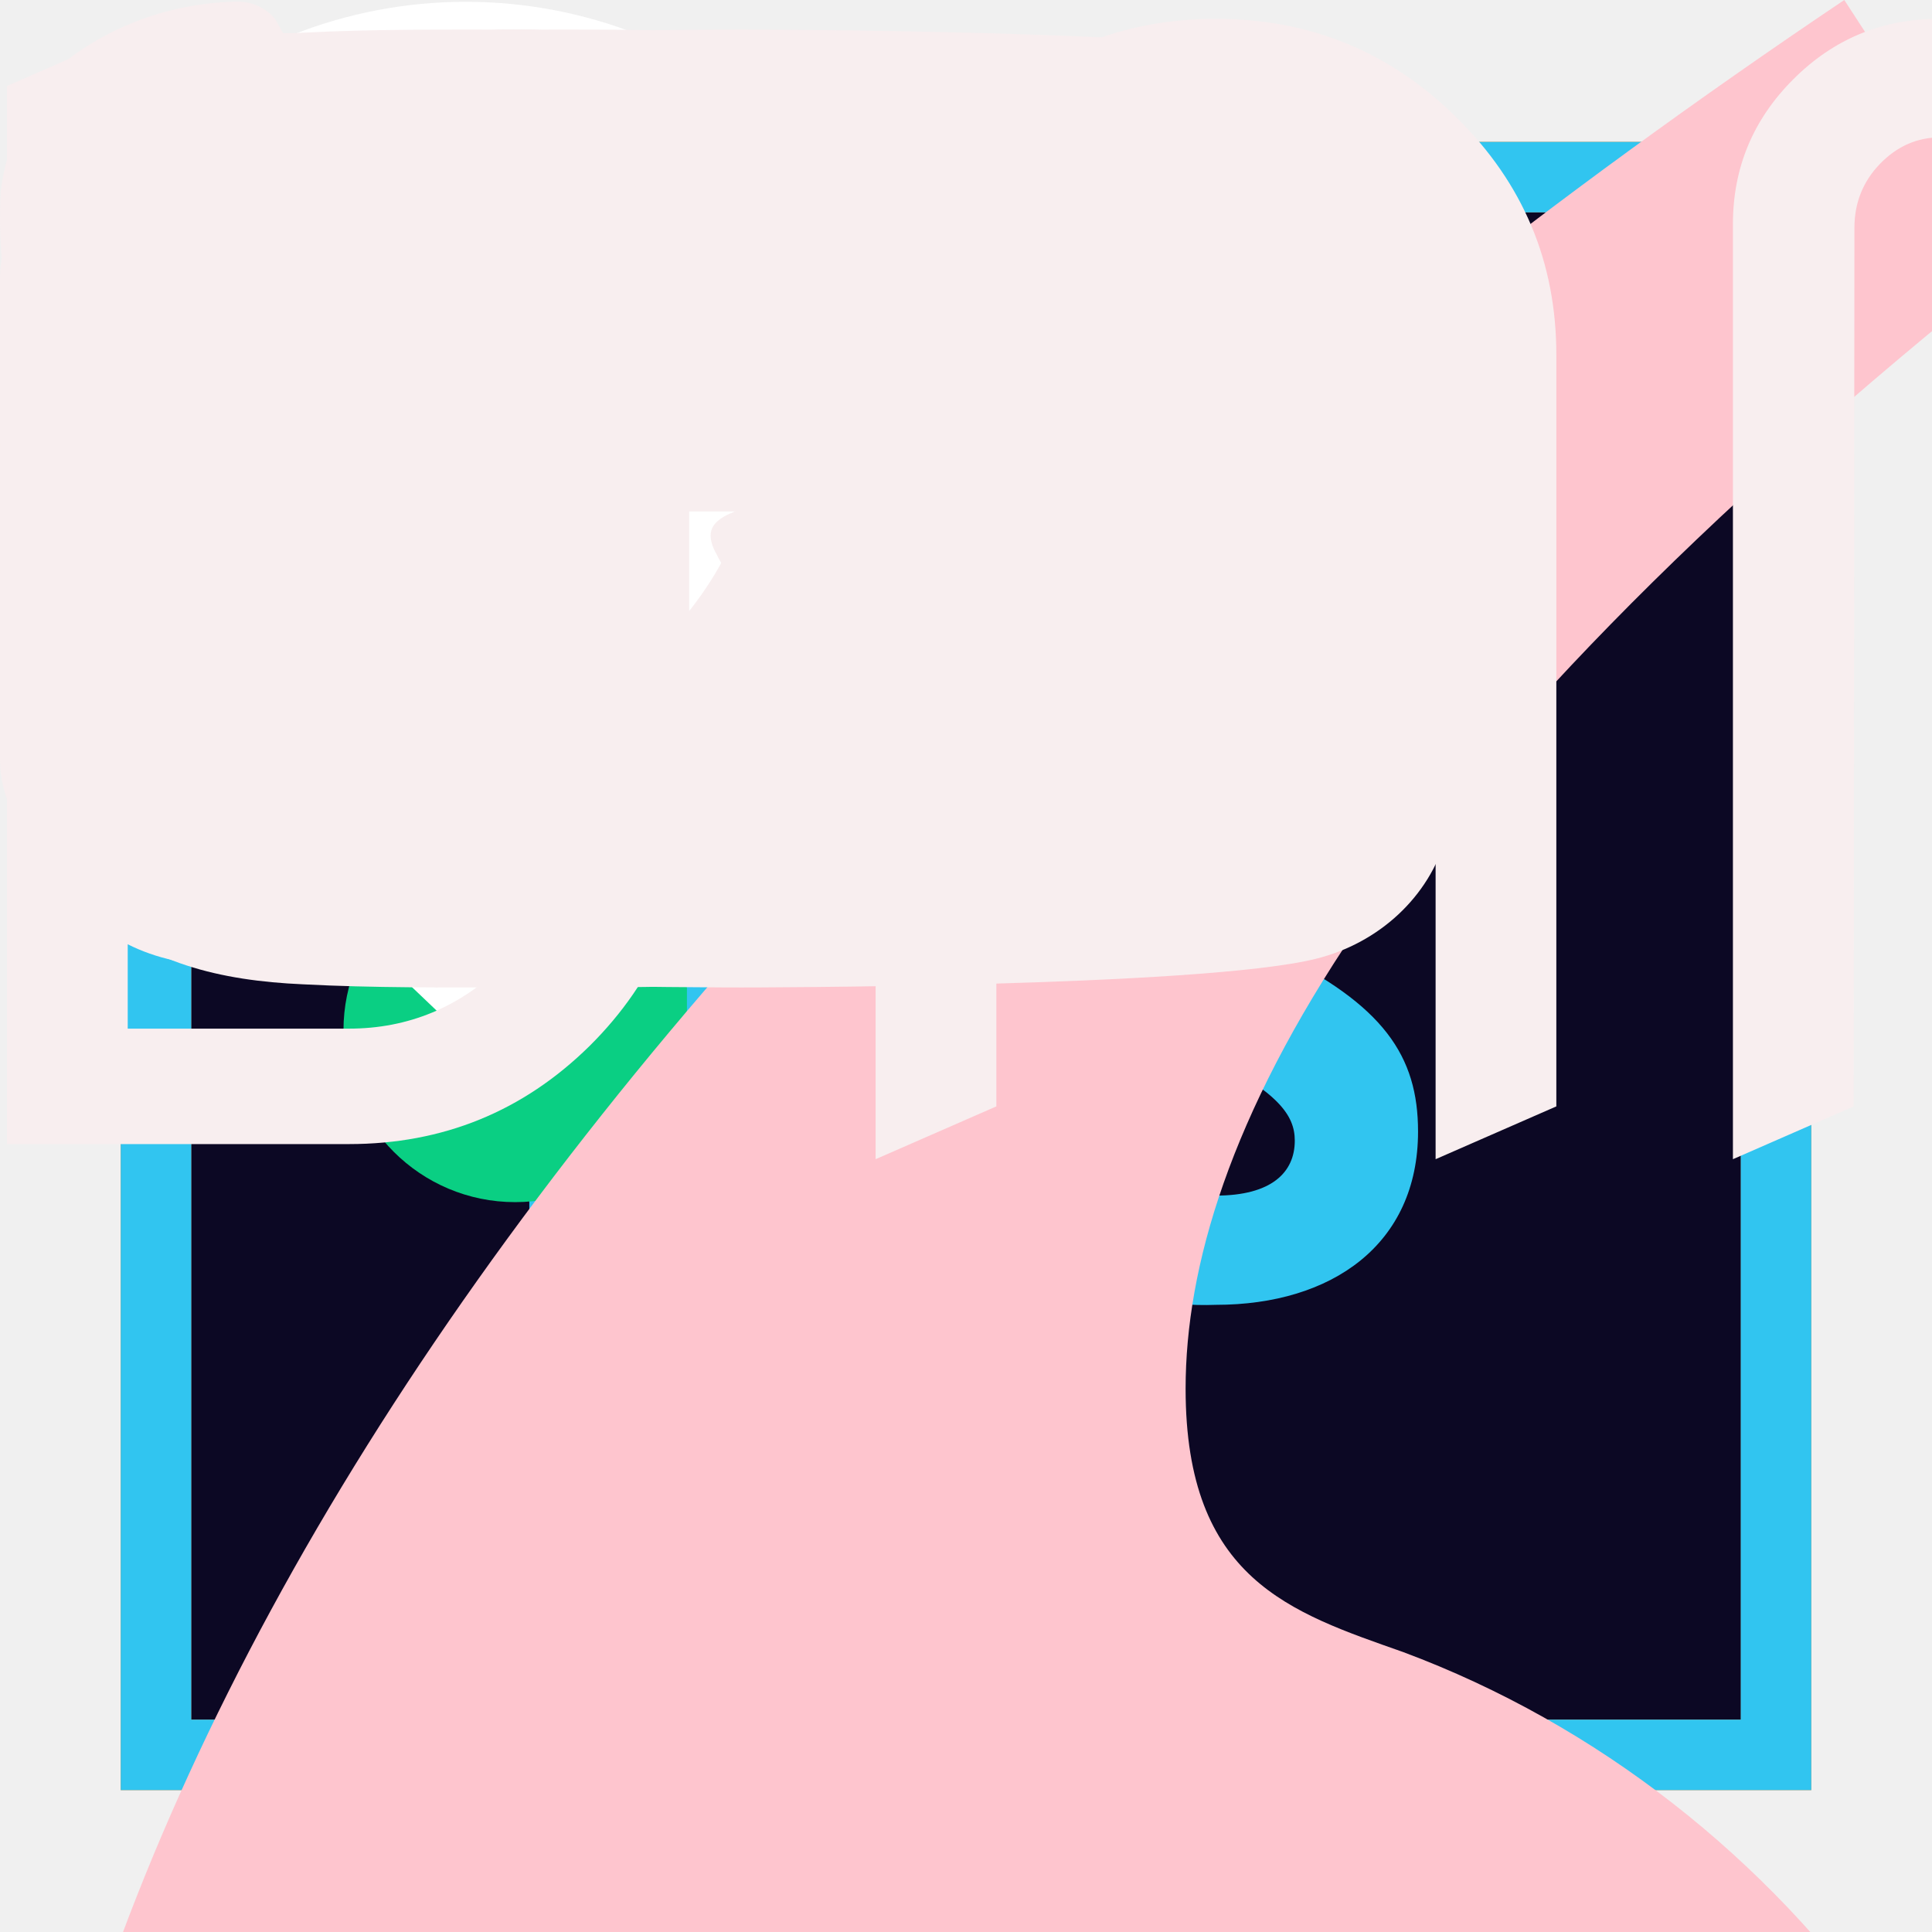
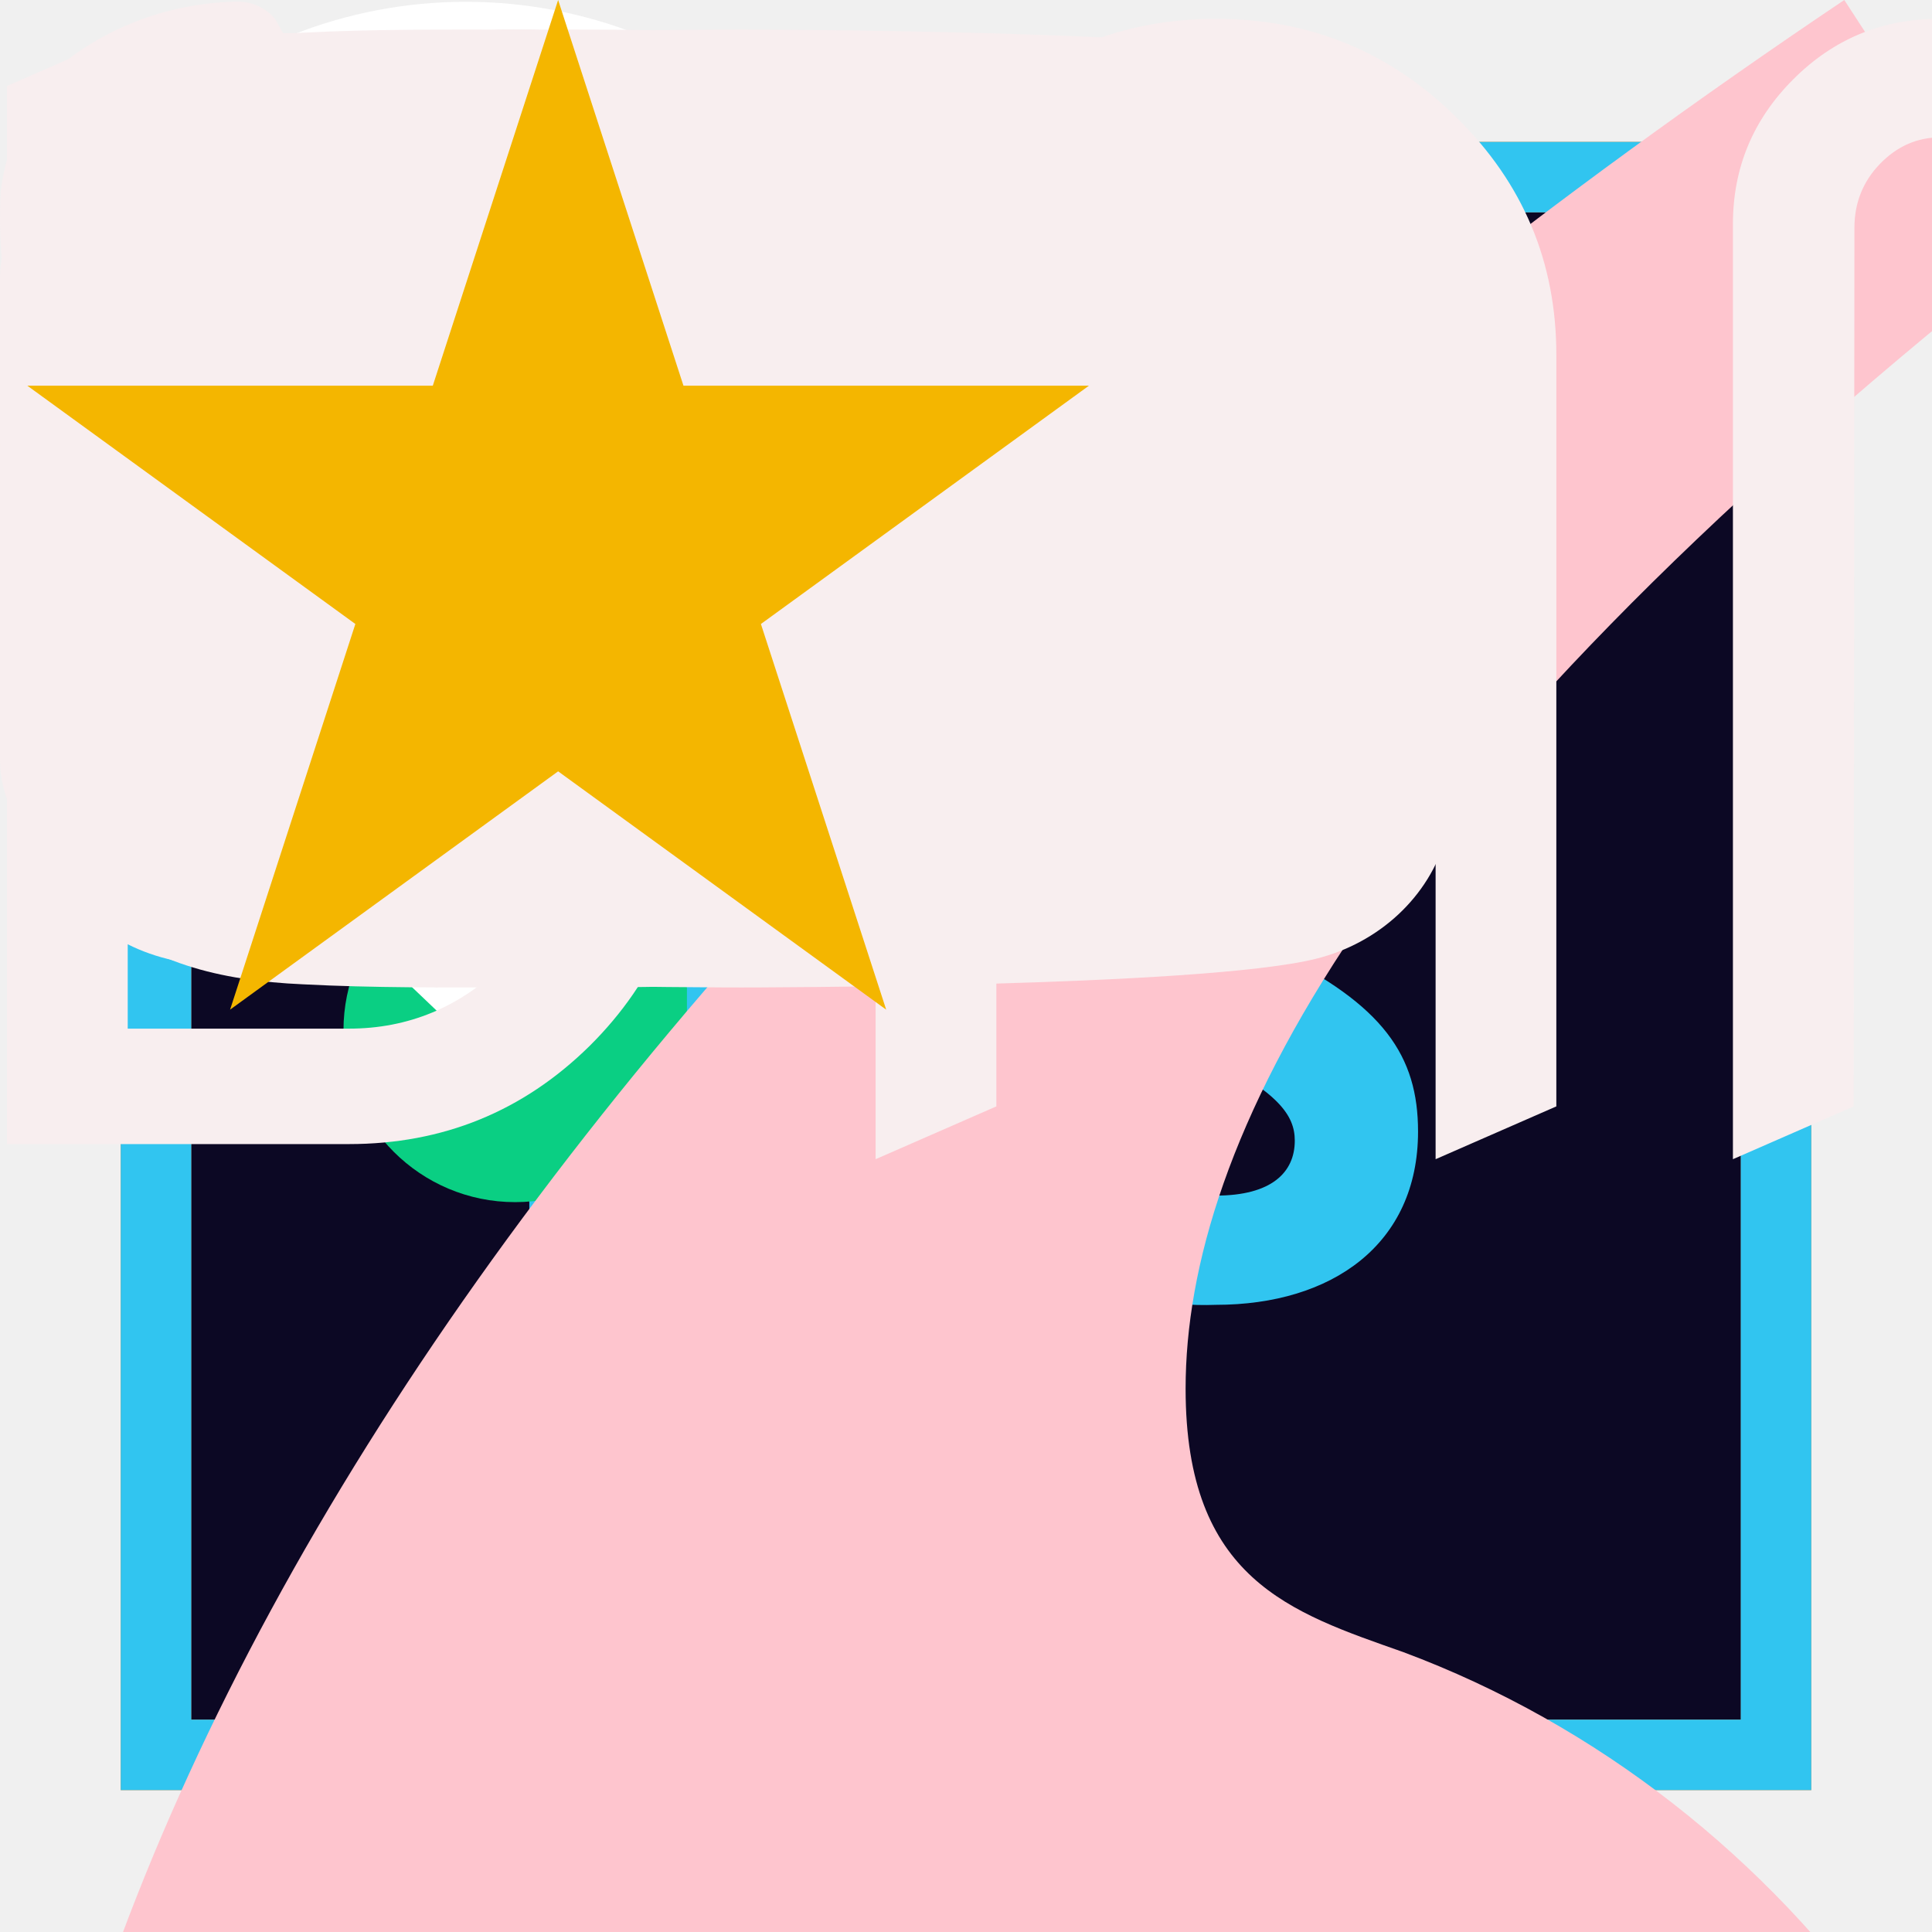
<svg xmlns="http://www.w3.org/2000/svg" width="45" height="45" viewBox="0 0 45 45" fill="none">
  <g id="ai">
    <path d="M4.457 4.946H40.549V40.054H4.457V4.946Z" fill="#1C0A00" />
    <path d="M4.456 4.946H40.549V40.054H4.456V4.946ZM2.812 41.695H42.188V3.305H2.812V41.695ZM28.603 16.988C28.603 16.857 28.652 16.791 28.8 16.791H31.376C31.507 16.791 31.573 16.84 31.573 16.988V29.932C31.573 30.063 31.541 30.129 31.376 30.129H28.835C28.671 30.129 28.621 30.047 28.621 29.915V16.988H28.605H28.603ZM28.423 13.264C28.423 12.82 28.599 12.394 28.913 12.081C29.227 11.767 29.653 11.59 30.097 11.59C30.54 11.59 30.966 11.767 31.28 12.081C31.594 12.394 31.77 12.82 31.77 13.264C31.786 13.491 31.753 13.718 31.672 13.931C31.592 14.143 31.466 14.336 31.304 14.495C31.142 14.654 30.947 14.776 30.733 14.852C30.519 14.929 30.291 14.958 30.064 14.937C29.842 14.951 29.62 14.917 29.413 14.837C29.205 14.758 29.017 14.634 28.862 14.476C28.707 14.317 28.587 14.126 28.512 13.917C28.437 13.708 28.407 13.485 28.426 13.264H28.423ZM21.04 22.386C20.581 20.558 19.493 16.595 19.088 14.676H19.056C18.712 16.595 17.843 19.844 17.153 22.386H21.04ZM16.48 25.044L15.183 29.966C15.151 30.097 15.102 30.13 14.937 30.13H12.528C12.364 30.13 12.331 30.081 12.364 29.884L17.023 13.572C17.136 13.127 17.191 12.669 17.187 12.21C17.187 12.095 17.236 12.046 17.318 12.046H20.763C20.879 12.046 20.928 12.078 20.96 12.21L26.177 29.912C26.21 30.043 26.177 30.126 26.047 30.126H23.323C23.192 30.126 23.109 30.094 23.077 29.985L21.731 25.047H16.481L16.48 25.044Z" fill="#FF7F18" />
  </g>
  <g id="ps">
    <path d="M4.454 4.946H40.546V40.054H4.454V4.946Z" fill="#0C0824" />
    <path d="M4.454 4.946H40.546V40.054H4.454V4.946ZM2.812 41.695H42.188V3.305H2.812V41.695ZM29.358 19.055C28.062 19.055 27.619 19.711 27.619 20.253C27.619 20.843 27.914 21.254 29.654 22.155C32.23 23.403 33.029 24.599 33.029 26.356C33.029 28.981 31.027 30.392 28.32 30.392C27.159 30.435 26.004 30.194 24.957 29.689C24.841 29.64 24.826 29.558 24.826 29.426V27.011C24.826 26.847 24.907 26.797 25.023 26.881C26.006 27.513 27.151 27.849 28.32 27.848C29.617 27.848 30.158 27.307 30.158 26.568C30.158 25.978 29.782 25.453 28.124 24.599C25.793 23.484 24.826 22.349 24.826 20.465C24.826 18.349 26.483 16.594 29.354 16.594C30.354 16.551 31.352 16.707 32.29 17.054C32.344 17.089 32.388 17.137 32.417 17.195C32.446 17.253 32.459 17.317 32.455 17.381V19.631C32.455 19.762 32.373 19.845 32.209 19.796C31.341 19.296 30.355 19.041 29.354 19.058L29.358 19.055ZM15.248 21.007C15.625 21.039 15.92 21.039 16.577 21.039C18.496 21.039 20.301 20.367 20.301 17.758C20.301 15.674 19.004 14.625 16.823 14.625C16.166 14.625 15.543 14.657 15.248 14.674V21.007ZM12.327 12.288C12.327 12.172 12.556 12.091 12.689 12.091C14.099 12.033 15.51 12.006 16.921 12.009C21.466 12.009 23.238 14.503 23.238 17.686C23.238 21.853 20.219 23.642 16.512 23.642C15.889 23.642 15.675 23.61 15.232 23.61V29.91C15.232 30.04 15.183 30.106 15.036 30.106H12.525C12.395 30.106 12.329 30.057 12.329 29.91V12.295L12.327 12.288Z" fill="#31C5F0" />
  </g>
  <g id="figma">
    <path fill-rule="evenodd" clip-rule="evenodd" d="M16 16C16 13.791 17.791 12 20 12C22.209 12 24 13.791 24 16C24 18.209 22.209 20 20 20C17.791 20 16 18.209 16 16Z" fill="#1ABCFE" />
    <path fill-rule="evenodd" clip-rule="evenodd" d="M8 24C8 21.791 9.791 20 12 20H16V24C16 26.209 14.209 28 12 28C9.791 28 8 26.209 8 24Z" fill="#0ACF83" />
    <path fill-rule="evenodd" clip-rule="evenodd" d="M16 4V12H20C22.209 12 24 10.209 24 8C24 5.791 22.209 4 20 4H16Z" fill="#FF7262" />
    <path fill-rule="evenodd" clip-rule="evenodd" d="M8 8C8 10.209 9.791 12 12 12H16V4H12C9.791 4 8 5.791 8 8Z" fill="#F24E1E" />
    <path fill-rule="evenodd" clip-rule="evenodd" d="M8 16C8 18.209 9.791 20 12 20H16V12H12C9.791 12 8 13.791 8 16Z" fill="#A259FF" />
  </g>
  <g id="quotes">
    <path d="M46.946 6.132L42.957 0C15.342 18.549 0 41.084 0 59.633C0 77.569 13.194 86 24.393 86C38.508 86 48.48 74.043 48.48 61.472C48.48 50.895 41.729 41.85 32.678 38.478C30.07 37.558 27.615 36.791 27.615 32.346C27.615 26.674 31.757 18.242 46.946 6.132ZM107.852 6.132L103.863 0C76.555 18.549 60.907 41.084 60.907 59.633C60.907 77.569 74.407 86 85.607 86C99.874 86 110 74.043 110 61.472C110 50.895 103.096 41.85 93.738 38.478C91.13 37.558 88.829 36.791 88.829 32.346C88.829 26.674 93.124 18.242 107.852 6.132Z" fill="#FEC5CE" />
  </g>
  <g id="messages">
    <path fill-rule="evenodd" clip-rule="evenodd" d="M20.868 6.474H2.981L11.924 13.489L20.868 6.474ZM0 6.474C0.002 5.73 0.317 5.018 0.876 4.492C1.434 3.967 2.191 3.67 2.981 3.668L20.868 3.668C21.658 3.67 22.415 3.967 22.973 4.492C23.532 5.018 23.847 5.73 23.849 6.474V17.698C23.847 18.441 23.532 19.154 22.973 19.68C22.415 20.205 21.658 20.502 20.868 20.504H2.981C2.191 20.502 1.434 20.205 0.876 19.68C0.317 19.154 0.002 18.441 0 17.698L0 6.474Z" fill="#F8EEEF" />
  </g>
  <g id="phone">
    <path d="M13.858 16.073L16.417 13.867C16.501 13.791 16.602 13.734 16.712 13.699C16.823 13.665 16.94 13.653 17.056 13.667L17.482 13.867L23.444 16.473C23.87 16.674 23.87 16.874 23.87 17.275C23.857 17.953 23.699 18.621 23.407 19.241C23.115 19.86 22.695 20.419 22.17 20.883C21.578 21.42 20.876 21.838 20.108 22.113C19.339 22.388 18.52 22.514 17.698 22.483C15.62 22.471 13.575 21.99 11.736 21.08C9.568 19.998 7.56 18.651 5.766 17.075C4.581 15.686 3.513 14.212 2.572 12.665C1.727 11.257 1.015 9.781 0.443 8.256C0.091 7.015 -0.052 5.73 0.017 4.448C0.157 3.321 0.68 2.267 1.508 1.442C2.646 0.553 4.074 0.057 5.553 0.038C5.718 0.041 5.88 0.078 6.027 0.148C6.175 0.217 6.304 0.317 6.405 0.439L9.599 6.051C9.621 6.203 9.696 6.344 9.812 6.452C9.826 6.561 9.815 6.671 9.778 6.775C9.741 6.88 9.68 6.975 9.599 7.054L6.831 9.459C6.725 9.606 6.668 9.781 6.668 9.96C6.668 10.138 6.725 10.313 6.831 10.461C7.561 11.611 8.417 12.686 9.386 13.668C10.424 14.644 11.566 15.517 12.793 16.273C13.217 16.474 13.645 16.474 13.858 16.073Z" fill="#F8EEEF" />
  </g>
  <g id="location">
    <path fill-rule="evenodd" clip-rule="evenodd" d="M10.849 14.406C11.43 14.407 12.005 14.298 12.542 14.087C13.078 13.876 13.566 13.565 13.976 13.174C14.387 12.783 14.713 12.318 14.934 11.807C15.156 11.295 15.27 10.747 15.269 10.194C15.277 9.06 14.819 7.968 13.993 7.153C13.167 6.337 12.038 5.862 10.849 5.83C10.269 5.829 9.694 5.937 9.157 6.149C8.62 6.36 8.132 6.67 7.722 7.062C7.311 7.453 6.985 7.918 6.764 8.429C6.542 8.941 6.428 9.489 6.429 10.043C6.448 11.168 6.915 12.245 7.736 13.056C8.557 13.866 9.67 14.348 10.849 14.406ZM3.43 2.971C5.398 1.095 8.067 0.042 10.849 0.042C13.632 0.042 16.301 1.096 18.268 2.971C20.236 4.847 21.341 7.391 21.341 10.043C21.341 12.695 20.235 15.239 18.268 17.114L10.849 24.187L3.43 17.114C1.53 15.206 0.47 12.674 0.47 10.043C0.47 7.411 1.53 4.88 3.43 2.971Z" fill="white" />
  </g>
  <g id="twitter">
    <path d="M12 0.689C5.373 0.689 0 5.684 0 11.844C0 18.005 5.373 23 12 23C18.627 23 24 18.005 24 11.844C24 5.684 18.627 0.689 12 0.689ZM17.767 9.098C17.775 9.215 17.775 9.337 17.775 9.456C17.775 13.112 14.78 17.322 9.308 17.322C7.621 17.322 6.056 16.867 4.738 16.082C4.979 16.107 5.21 16.117 5.456 16.117C6.849 16.117 8.129 15.679 9.15 14.937C7.843 14.912 6.745 14.115 6.37 13.02C6.828 13.082 7.24 13.082 7.712 12.97C7.039 12.843 6.434 12.503 6 12.008C5.565 11.513 5.329 10.894 5.33 10.256V10.221C5.724 10.427 6.188 10.554 6.672 10.572C6.265 10.319 5.931 9.977 5.699 9.576C5.468 9.175 5.347 8.726 5.346 8.271C5.346 7.756 5.491 7.285 5.751 6.877C6.498 7.732 7.43 8.431 8.487 8.929C9.544 9.427 10.701 9.713 11.885 9.768C11.464 7.888 12.975 6.366 14.791 6.366C15.648 6.366 16.42 6.7 16.963 7.238C17.636 7.121 18.279 6.887 18.852 6.573C18.63 7.213 18.163 7.753 17.545 8.094C18.145 8.035 18.723 7.88 19.259 7.664C18.855 8.216 18.348 8.707 17.767 9.098Z" fill="#F8EEEF" />
  </g>
  <g id="instagram">
    <path d="M11.997 8.124C9.794 8.124 7.995 9.796 7.995 11.844C7.995 13.893 9.794 15.564 11.997 15.564C14.2 15.564 15.999 13.893 15.999 11.844C15.999 9.796 14.2 8.124 11.997 8.124ZM23.999 11.844C23.999 10.304 24.014 8.777 23.921 7.24C23.828 5.454 23.39 3.868 21.985 2.562C20.577 1.254 18.875 0.849 16.953 0.762C15.296 0.676 13.654 0.69 12 0.69C10.343 0.69 8.701 0.676 7.047 0.762C5.125 0.849 3.42 1.256 2.015 2.562C0.607 3.871 0.172 5.454 0.079 7.24C-0.014 8.78 0.001 10.307 0.001 11.844C0.001 13.382 -0.014 14.911 0.079 16.449C0.172 18.235 0.61 19.82 2.015 21.126C3.423 22.435 5.125 22.84 7.047 22.926C8.704 23.013 10.346 22.999 12 22.999C13.657 22.999 15.299 23.013 16.953 22.926C18.875 22.84 20.58 22.432 21.985 21.126C23.393 19.817 23.828 18.235 23.921 16.449C24.017 14.911 23.999 13.385 23.999 11.844ZM11.997 17.568C8.59 17.568 5.84 15.012 5.84 11.844C5.84 8.677 8.59 6.121 11.997 6.121C15.404 6.121 18.154 8.677 18.154 11.844C18.154 15.012 15.404 17.568 11.997 17.568ZM18.406 7.223C17.611 7.223 16.968 6.626 16.968 5.886C16.968 5.147 17.611 4.549 18.406 4.549C19.202 4.549 19.844 5.147 19.844 5.886C19.845 6.062 19.808 6.236 19.735 6.398C19.663 6.56 19.557 6.708 19.424 6.832C19.29 6.956 19.131 7.054 18.957 7.122C18.782 7.189 18.595 7.223 18.406 7.223Z" fill="#F8EEEF" />
  </g>
  <g id="bell">
    <path d="M12.001 0.689C5.371 0.689 0 5.682 0 11.844C0 18.007 5.371 23 12.001 23C18.63 23 24 18.007 24 11.844C24 5.682 18.63 0.689 12.001 0.689ZM20.202 15.933C20.033 16.297 19.326 16.563 18.034 16.752C17.967 16.837 17.913 17.192 17.826 17.467C17.773 17.633 17.647 17.732 17.434 17.732H17.425C17.125 17.732 16.805 17.602 16.176 17.602C15.325 17.602 15.03 17.782 14.367 18.218C13.665 18.681 12.992 19.077 11.986 19.037C10.97 19.109 10.118 18.533 9.639 18.218C8.971 17.782 8.681 17.602 7.83 17.602C7.225 17.602 6.842 17.741 6.581 17.741C6.32 17.741 6.218 17.593 6.18 17.471C6.092 17.197 6.039 16.837 5.971 16.752C5.304 16.657 3.804 16.414 3.77 15.789C3.76 15.627 3.881 15.483 4.055 15.456C6.296 15.114 7.302 12.978 7.346 12.888C7.346 12.883 7.35 12.879 7.355 12.874C7.476 12.649 7.5 12.46 7.433 12.312C7.268 11.957 6.567 11.831 6.271 11.718C5.507 11.439 5.4 11.116 5.449 10.895C5.526 10.513 6.146 10.274 6.509 10.432C6.794 10.558 7.05 10.621 7.268 10.621C7.428 10.621 7.534 10.585 7.588 10.558C7.52 9.483 7.36 7.949 7.771 7.09C8.86 4.827 11.163 4.647 11.841 4.647C11.87 4.647 12.136 4.643 12.165 4.643C13.844 4.643 15.455 5.443 16.244 7.085C16.655 7.944 16.496 9.474 16.428 10.553C16.481 10.58 16.568 10.612 16.704 10.616C16.912 10.607 17.149 10.544 17.415 10.427C17.609 10.342 17.88 10.355 18.073 10.427C18.378 10.531 18.572 10.733 18.576 10.963C18.581 11.255 18.3 11.507 17.744 11.709C17.676 11.736 17.594 11.759 17.507 11.786C17.192 11.88 16.713 12.02 16.588 12.303C16.52 12.451 16.549 12.64 16.665 12.865C16.67 12.87 16.67 12.874 16.675 12.879C16.718 12.969 17.725 15.105 19.965 15.447C20.159 15.492 20.309 15.695 20.202 15.933Z" fill="#F8EEEF" />
  </g>
  <g id="facebook">
    <path d="M24.149 11.913C24.149 5.713 18.741 0.689 12.075 0.689C5.405 0.689 0 5.713 0 11.913C0 17.514 4.414 22.158 10.188 23V15.159H7.122V11.914H10.188V9.44C10.188 6.627 11.988 5.074 14.747 5.074C16.068 5.074 17.452 5.293 17.452 5.293V8.055H15.927C14.429 8.055 13.961 8.921 13.961 9.809V11.913H17.31L16.772 15.158H13.961V22.999C19.731 22.158 24.149 17.514 24.149 11.913Z" fill="#F8EEEF" />
  </g>
  <g id="youtube">
    <path d="M33.676 4.174C33.481 3.499 33.099 2.884 32.568 2.389C32.037 1.895 31.375 1.539 30.65 1.357C27.978 0.689 17.27 0.689 17.27 0.689C17.27 0.689 6.562 0.689 3.89 1.353C3.164 1.535 2.502 1.891 1.971 2.385C1.44 2.88 1.058 3.495 0.864 4.171C0.149 6.657 0.149 11.844 0.149 11.844C0.149 11.844 0.149 17.031 0.864 19.514C1.257 20.886 2.419 21.966 3.89 22.332C6.562 23 17.27 23 17.27 23C17.27 23 27.978 23 30.65 22.332C32.125 21.966 33.283 20.886 33.676 19.514C34.391 17.031 34.391 11.844 34.391 11.844C34.391 11.844 34.391 6.657 33.676 4.174ZM13.869 16.605V7.084L22.735 11.809L13.869 16.605Z" fill="#F8EEEF" />
  </g>
  <g id="logo">
    <path d="M2.975 3.48V23.959H8.107H8.125C9.508 23.959 10.709 23.461 11.729 22.465C12.736 21.48 13.24 20.285 13.24 18.879V8.543C13.24 7.148 12.736 5.953 11.729 4.957C10.721 3.961 9.52 3.463 8.125 3.463H8.107L2.975 3.48ZM8.107 26.648H0.162V2.004L2.975 0.773H8.107H8.125C10.316 0.773 12.185 1.541 13.732 3.076C15.279 4.6 16.053 6.439 16.053 8.596V18.826C16.053 20.982 15.279 22.828 13.732 24.363C12.185 25.887 10.316 26.648 8.125 26.648H8.107ZM20.395 27V8.262C20.395 6.105 21.168 4.266 22.715 2.742C24.262 1.207 26.131 0.439 28.322 0.439C30.514 0.439 32.383 1.207 33.93 2.742C35.477 4.266 36.25 6.105 36.25 8.262V25.77L33.438 27V15.135H23.207V25.77L20.395 27ZM23.207 12.322H33.438V8.209C33.426 6.803 32.922 5.607 31.926 4.623C30.918 3.627 29.717 3.129 28.322 3.129C26.916 3.129 25.709 3.627 24.701 4.623C23.705 5.607 23.207 6.785 23.207 8.156V8.209V12.322ZM40.363 27V5.221C40.363 3.908 40.832 2.783 41.77 1.846C42.707 0.908 43.838 0.439 45.162 0.439C46.533 0.439 47.664 0.896 48.555 1.811C49.492 0.896 50.617 0.439 51.93 0.439C53.336 0.439 54.478 0.896 55.357 1.811C56.248 2.736 56.699 3.879 56.711 5.238V25.77L53.898 27L53.916 5.309C53.916 4.723 53.723 4.225 53.336 3.814C52.949 3.404 52.492 3.199 51.965 3.199C51.414 3.199 50.945 3.404 50.559 3.814C50.16 4.236 49.961 4.729 49.961 5.291V5.309L49.943 25.77L47.131 27L47.148 5.309C47.148 4.723 46.955 4.225 46.568 3.814C46.182 3.404 45.725 3.199 45.197 3.199C44.658 3.199 44.19 3.404 43.791 3.814C43.393 4.225 43.193 4.723 43.193 5.309L43.176 25.77L40.363 27ZM60.824 27V8.262C60.824 6.105 61.598 4.266 63.145 2.742C64.691 1.207 66.561 0.439 68.752 0.439C70.943 0.439 72.812 1.207 74.359 2.742C75.906 4.266 76.68 6.105 76.68 8.262V25.77L73.867 27V15.135H63.637V25.77L60.824 27ZM63.637 12.322H73.867V8.209C73.856 6.803 73.352 5.607 72.356 4.623C71.348 3.627 70.147 3.129 68.752 3.129C67.346 3.129 66.139 3.627 65.131 4.623C64.135 5.607 63.637 6.785 63.637 8.156V8.209V12.322ZM83.834 3.48V23.959H88.967H88.984C90.367 23.959 91.568 23.461 92.588 22.465C93.596 21.48 94.1 20.285 94.1 18.879V8.543C94.1 7.148 93.596 5.953 92.588 4.957C91.58 3.961 90.379 3.463 88.984 3.463H88.967L83.834 3.48ZM88.967 26.648H81.022V2.004L83.834 0.773H88.967H88.984C91.176 0.773 93.045 1.541 94.592 3.076C96.139 4.6 96.912 6.439 96.912 8.596V18.826C96.912 20.982 96.139 22.828 94.592 24.363C93.045 25.887 91.176 26.648 88.984 26.648H88.967ZM101.254 27V8.262C101.254 6.105 102.027 4.266 103.574 2.742C105.121 1.207 106.99 0.439 109.182 0.439C111.373 0.439 113.242 1.207 114.789 2.742C116.336 4.266 117.109 6.105 117.109 8.262V25.77L114.297 27V15.135H104.066V25.77L101.254 27ZM104.066 12.322H114.297V8.209C114.285 6.803 113.781 5.607 112.785 4.623C111.777 3.627 110.576 3.129 109.182 3.129C107.775 3.129 106.568 3.627 105.561 4.623C104.564 5.607 104.066 6.785 104.066 8.156V8.209V12.322ZM121.223 27V5.221C121.223 3.908 121.691 2.783 122.629 1.846C123.566 0.908 124.697 0.439 126.021 0.439C127.393 0.439 128.523 0.896 129.414 1.811C130.352 0.896 131.477 0.439 132.789 0.439C134.195 0.439 135.338 0.896 136.217 1.811C137.107 2.736 137.559 3.879 137.57 5.238V25.77L134.758 27L134.775 5.309C134.775 4.723 134.582 4.225 134.195 3.814C133.809 3.404 133.352 3.199 132.824 3.199C132.273 3.199 131.805 3.404 131.418 3.814C131.02 4.236 130.82 4.729 130.82 5.291V5.309L130.803 25.77L127.99 27L128.008 5.309C128.008 4.723 127.814 4.225 127.428 3.814C127.041 3.404 126.584 3.199 126.057 3.199C125.518 3.199 125.049 3.404 124.65 3.814C124.252 4.225 124.053 4.723 124.053 5.309L124.035 25.77L121.223 27ZM149.594 11.039C151.879 11.297 153.748 12.129 155.201 13.535C156.748 15.035 157.521 16.875 157.521 19.055V19.107C157.521 21.334 156.76 23.203 155.236 24.715C153.701 26.238 151.832 27 149.629 27C147.402 27 145.533 26.238 144.021 24.715C142.475 23.145 141.701 21.299 141.701 19.178V18.949L144.514 17.719V19.23C144.514 20.637 145.018 21.832 146.025 22.816C147.033 23.812 148.234 24.311 149.629 24.311C151.047 24.311 152.254 23.812 153.25 22.816C154.246 21.809 154.744 20.607 154.744 19.213C154.744 17.748 154.264 16.559 153.303 15.645C152.201 14.602 151 14.033 149.699 13.94C147.473 13.764 145.727 13.043 144.461 11.777C143.148 10.477 142.492 8.906 142.492 7.066C142.492 5.215 143.137 3.65 144.426 2.373C145.715 1.084 147.273 0.439 149.102 0.439C150.953 0.439 152.518 1.084 153.795 2.373C155.096 3.686 155.746 5.244 155.746 7.049V7.225L152.934 8.49V7.102C152.91 6.012 152.535 5.109 151.809 4.395C151.047 3.645 150.145 3.27 149.102 3.27C148.059 3.27 147.174 3.633 146.447 4.359C145.697 5.121 145.322 6.023 145.322 7.066C145.322 8.109 145.697 9.006 146.447 9.756C147.15 10.459 148.199 10.887 149.594 11.039Z" fill="#F8EEEF" />
  </g>
+   <g id="star">
+     <path d="M13 0L15.919 8.983H25.364L17.723 14.534L20.641 23.517L13 17.966L5.359 23.517L8.277 14.534L0.636 8.983H10.081L13 0Z" fill="#F4B600" />
+   </g>
</svg>
